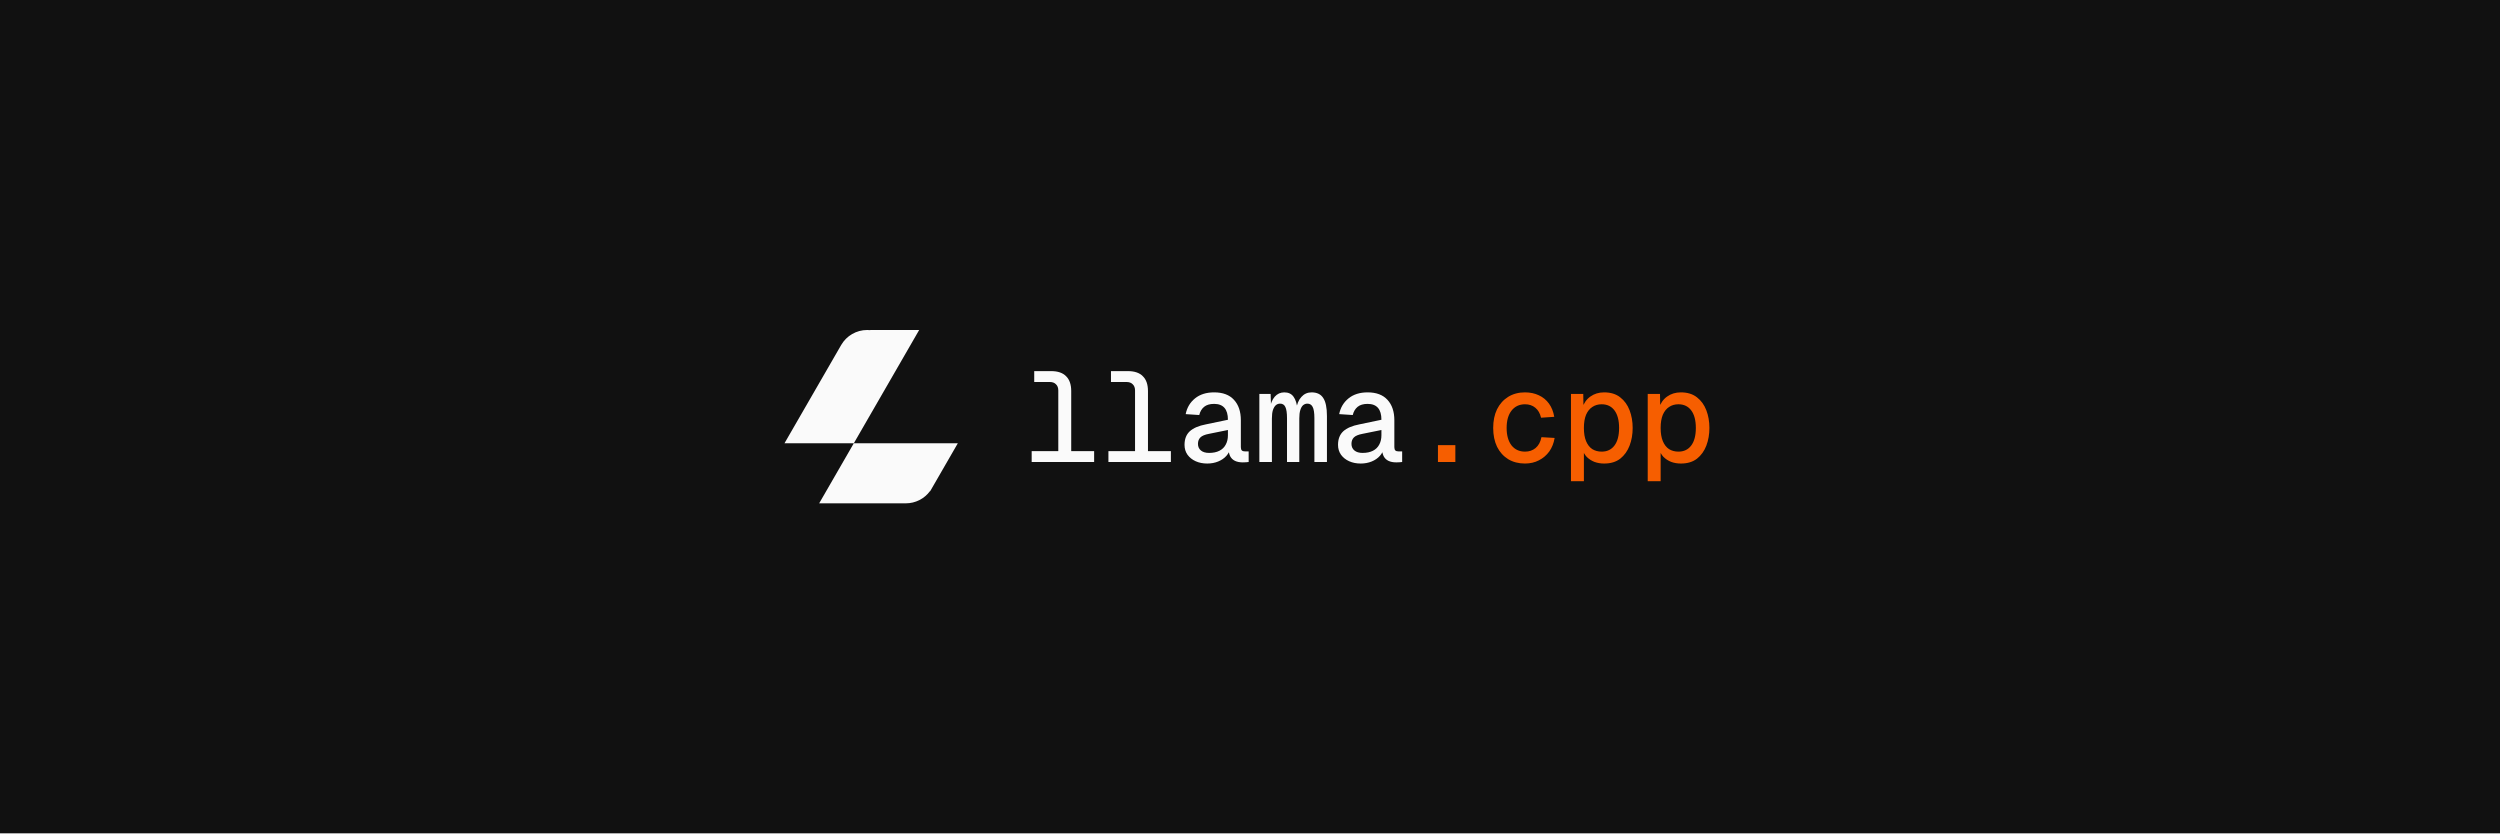
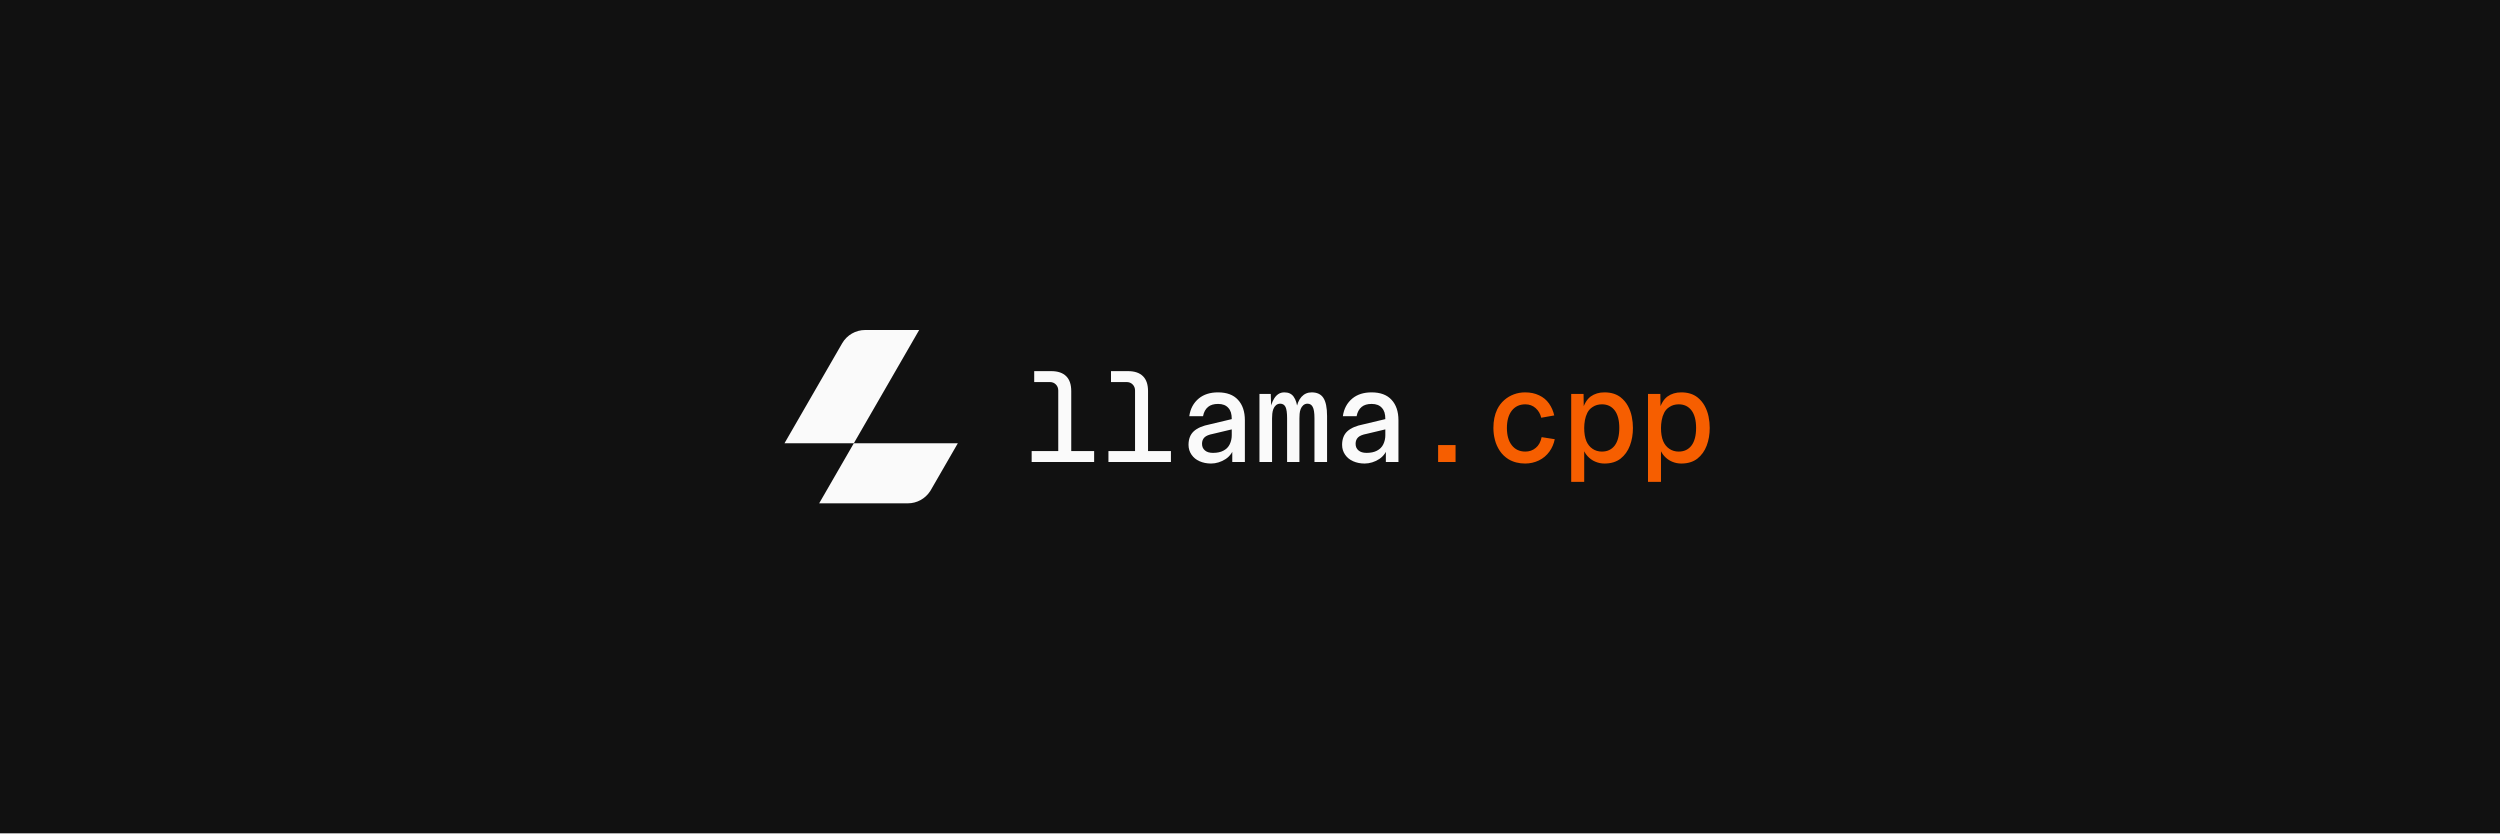
<svg xmlns="http://www.w3.org/2000/svg" width="7500" height="2500" viewBox="0 0 7500 2500" fill="none">
  <rect width="7500" height="2500" fill="#111111" />
-   <path d="M2873.5 1329.73L2790.52 1473.6L2790.03 1473.29C2773.17 1496.21 2746.29 1510 2717.44 1510H2457.5L2542.27 1363.06L2561.5 1329.73H2873.5ZM2561.5 1329.73H2353.5L2451.5 1159.87L2523.5 1035.07C2539.59 1007.18 2569.34 990 2601.53 990C2604.69 990 2607.79 990.157 2610.83 990.46L2610.9 990H2757.5L2561.5 1329.73Z" fill="#FAFAFA" />
-   <path d="M3174.88 1386V1171.34C3174.88 1163.41 3172.57 1157.26 3167.96 1152.91C3163.61 1148.3 3157.47 1146 3149.53 1146H3102.68V1113.36H3153.76C3173.47 1113.36 3188.32 1118.48 3198.3 1128.72C3208.54 1138.7 3213.66 1153.55 3213.66 1173.26V1386H3174.88ZM3095 1386V1353.36H3282.4V1386H3095ZM3405.13 1386V1171.34C3405.13 1163.41 3402.82 1157.26 3398.21 1152.91C3393.86 1148.3 3387.72 1146 3379.78 1146H3332.93V1113.36H3384.01C3403.72 1113.36 3418.57 1118.48 3428.55 1128.72C3438.79 1138.7 3443.91 1153.55 3443.91 1173.26V1386H3405.13ZM3325.25 1386V1353.36H3512.65V1386H3325.25ZM3621.55 1390.61C3608.75 1390.61 3597.23 1388.3 3586.99 1383.7C3576.75 1379.09 3568.56 1372.56 3562.42 1364.11C3556.53 1355.66 3553.58 1345.81 3553.58 1334.54C3553.58 1317.14 3558.83 1303.57 3569.33 1293.84C3580.08 1284.11 3596.21 1277.2 3617.71 1273.1L3683.76 1259.28C3683.76 1243.41 3680.3 1231.5 3673.39 1223.57C3666.48 1215.63 3656.11 1211.66 3642.29 1211.66C3629.49 1211.66 3619.5 1214.61 3612.34 1220.5C3605.17 1226.38 3600.3 1234.58 3597.74 1245.07L3557.04 1242.38C3560.88 1222.93 3570.22 1207.18 3585.07 1195.15C3599.92 1183.12 3618.99 1177.1 3642.29 1177.1C3668.4 1177.1 3688.24 1184.53 3701.81 1199.38C3715.63 1214.22 3722.54 1234.7 3722.54 1260.82V1341.46C3722.54 1346.06 3723.57 1349.39 3725.62 1351.44C3727.66 1353.23 3730.61 1354.13 3734.45 1354.13H3745.97V1386C3744.43 1386.26 3741.87 1386.51 3738.29 1386.77C3734.96 1387.02 3731.63 1387.15 3728.3 1387.15C3719.09 1387.15 3711.28 1385.62 3704.88 1382.54C3698.48 1379.47 3693.62 1374.74 3690.29 1368.34C3687.22 1361.68 3685.42 1353.36 3684.91 1343.38H3691.06C3689.52 1352.34 3685.55 1360.4 3679.15 1367.57C3672.75 1374.74 3664.56 1380.37 3654.58 1384.46C3644.59 1388.56 3633.58 1390.61 3621.55 1390.61ZM3627.31 1358.74C3639.6 1358.74 3649.97 1356.56 3658.42 1352.21C3666.86 1347.86 3673.14 1341.71 3677.23 1333.78C3681.58 1325.84 3683.76 1316.5 3683.76 1305.74V1290L3626.93 1301.52C3614.64 1303.82 3606.06 1307.41 3601.2 1312.27C3596.34 1317.14 3593.9 1323.54 3593.9 1331.47C3593.9 1339.92 3596.85 1346.58 3602.74 1351.44C3608.62 1356.3 3616.82 1358.74 3627.31 1358.74ZM3778.07 1386V1181.71H3811.87L3813.4 1227.79L3809.18 1226.64C3811.74 1211.02 3816.73 1198.86 3824.15 1190.16C3831.83 1181.46 3841.43 1177.1 3852.95 1177.1C3865.24 1177.1 3874.46 1181.46 3880.6 1190.16C3887 1198.86 3890.97 1211.79 3892.51 1228.94H3888.28C3890.59 1212.56 3895.83 1199.89 3904.03 1190.93C3912.22 1181.71 3922.46 1177.1 3934.75 1177.1C3950.87 1177.1 3962.52 1182.74 3969.69 1194C3977.11 1205.01 3980.83 1223.06 3980.83 1248.14V1386H3943.19V1254.67C3943.19 1238.29 3941.4 1226.9 3937.82 1220.5C3934.49 1214.1 3929.24 1210.9 3922.07 1210.9C3917.47 1210.9 3913.24 1212.43 3909.4 1215.5C3905.82 1218.58 3903 1223.44 3900.95 1230.1C3898.91 1236.5 3897.88 1244.94 3897.88 1255.44V1386H3861.02V1254.67C3861.02 1238.8 3859.35 1227.54 3856.03 1220.88C3852.95 1214.22 3847.71 1210.9 3840.28 1210.9C3835.42 1210.9 3831.19 1212.43 3827.61 1215.5C3824.03 1218.58 3821.08 1223.44 3818.78 1230.1C3816.73 1236.5 3815.71 1244.94 3815.71 1255.44V1386H3778.07ZM4082.05 1390.61C4069.25 1390.61 4057.73 1388.3 4047.49 1383.7C4037.25 1379.09 4029.06 1372.56 4022.92 1364.11C4017.03 1355.66 4014.08 1345.81 4014.08 1334.54C4014.08 1317.14 4019.33 1303.57 4029.83 1293.84C4040.58 1284.11 4056.71 1277.2 4078.21 1273.1L4144.26 1259.28C4144.26 1243.41 4140.8 1231.5 4133.89 1223.57C4126.98 1215.63 4116.61 1211.66 4102.79 1211.66C4089.99 1211.66 4080 1214.61 4072.84 1220.5C4065.67 1226.38 4060.8 1234.58 4058.24 1245.07L4017.54 1242.38C4021.38 1222.93 4030.72 1207.18 4045.57 1195.15C4060.42 1183.12 4079.49 1177.1 4102.79 1177.1C4128.9 1177.1 4148.74 1184.53 4162.31 1199.38C4176.13 1214.22 4183.04 1234.7 4183.04 1260.82V1341.46C4183.04 1346.06 4184.07 1349.39 4186.12 1351.44C4188.16 1353.23 4191.11 1354.13 4194.95 1354.13H4206.47V1386C4204.93 1386.26 4202.37 1386.51 4198.79 1386.77C4195.46 1387.02 4192.13 1387.15 4188.8 1387.15C4179.59 1387.15 4171.78 1385.62 4165.38 1382.54C4158.98 1379.47 4154.12 1374.74 4150.79 1368.34C4147.72 1361.68 4145.92 1353.36 4145.41 1343.38H4151.56C4150.02 1352.34 4146.05 1360.4 4139.65 1367.57C4133.25 1374.74 4125.06 1380.37 4115.08 1384.46C4105.09 1388.56 4094.08 1390.61 4082.05 1390.61ZM4087.81 1358.74C4100.1 1358.74 4110.47 1356.56 4118.92 1352.21C4127.36 1347.86 4133.64 1341.71 4137.73 1333.78C4142.08 1325.84 4144.26 1316.5 4144.26 1305.74V1290L4087.43 1301.52C4075.14 1303.82 4066.56 1307.41 4061.7 1312.27C4056.84 1317.14 4054.4 1323.54 4054.4 1331.47C4054.4 1339.92 4057.35 1346.58 4063.24 1351.44C4069.12 1356.3 4077.32 1358.74 4087.81 1358.74Z" fill="#FAFAFA" />
-   <path d="M4313.84 1386V1335.31H4366.06V1386H4313.84ZM4574.81 1390.61C4555.86 1390.61 4539.1 1386.26 4524.5 1377.55C4510.17 1368.59 4499.03 1356.18 4491.1 1340.3C4483.42 1324.18 4479.58 1305.36 4479.58 1283.86C4479.58 1262.35 4483.42 1243.66 4491.1 1227.79C4499.03 1211.92 4510.17 1199.5 4524.5 1190.54C4539.1 1181.58 4555.86 1177.1 4574.81 1177.1C4590.42 1177.1 4604.38 1180.05 4616.66 1185.94C4628.95 1191.57 4639.06 1199.89 4647 1210.9C4654.94 1221.9 4660.18 1235.09 4662.74 1250.45L4623.19 1253.14C4620.12 1240.08 4614.36 1230.1 4605.91 1223.18C4597.46 1216.27 4587.22 1212.82 4575.19 1212.82C4558.04 1212.82 4544.47 1219.22 4534.49 1232.02C4524.76 1244.56 4519.9 1261.84 4519.9 1283.86C4519.9 1305.87 4524.76 1323.28 4534.49 1336.08C4544.47 1348.62 4558.04 1354.9 4575.19 1354.9C4587.48 1354.9 4597.98 1351.31 4606.68 1344.14C4615.64 1336.72 4621.53 1325.84 4624.34 1311.5L4663.9 1313.81C4661.34 1329.42 4655.96 1342.99 4647.77 1354.51C4639.58 1365.78 4629.21 1374.61 4616.66 1381.01C4604.38 1387.41 4590.42 1390.61 4574.81 1390.61ZM4712.9 1443.6V1181.71H4749.76L4750.53 1228.18L4745.92 1225.87C4751.04 1210 4759.36 1197.97 4770.88 1189.78C4782.66 1181.33 4796.48 1177.1 4812.35 1177.1C4832.07 1177.1 4848.19 1182.1 4860.74 1192.08C4873.28 1201.81 4882.63 1214.74 4888.77 1230.86C4894.91 1246.99 4897.99 1264.66 4897.99 1283.86C4897.99 1303.06 4894.91 1320.72 4888.77 1336.85C4882.63 1352.98 4873.28 1366.03 4860.74 1376.02C4848.19 1385.74 4832.07 1390.61 4812.35 1390.61C4801.86 1390.61 4792.13 1388.94 4783.17 1385.62C4774.21 1382.03 4766.53 1377.04 4760.13 1370.64C4753.99 1363.98 4749.51 1356.05 4746.69 1346.83L4751.68 1341.46V1443.6H4712.9ZM4805.06 1354.9C4821.44 1354.9 4834.24 1348.75 4843.46 1336.46C4852.67 1324.18 4857.28 1306.64 4857.28 1283.86C4857.28 1261.07 4852.67 1243.54 4843.46 1231.25C4834.24 1218.96 4821.44 1212.82 4805.06 1212.82C4794.31 1212.82 4784.96 1215.5 4777.03 1220.88C4769.09 1226 4762.82 1233.81 4758.21 1244.3C4753.86 1254.8 4751.68 1267.98 4751.68 1283.86C4751.68 1299.73 4753.86 1312.91 4758.21 1323.41C4762.56 1333.9 4768.71 1341.84 4776.64 1347.22C4784.83 1352.34 4794.31 1354.9 4805.06 1354.9ZM4943.15 1443.6V1181.71H4980.01L4980.78 1228.18L4976.17 1225.87C4981.29 1210 4989.61 1197.97 5001.13 1189.78C5012.91 1181.33 5026.73 1177.1 5042.6 1177.1C5062.32 1177.1 5078.44 1182.1 5090.99 1192.08C5103.53 1201.81 5112.88 1214.74 5119.02 1230.86C5125.16 1246.99 5128.24 1264.66 5128.24 1283.86C5128.24 1303.06 5125.16 1320.72 5119.02 1336.85C5112.88 1352.98 5103.53 1366.03 5090.99 1376.02C5078.44 1385.74 5062.32 1390.61 5042.6 1390.61C5032.11 1390.61 5022.38 1388.94 5013.42 1385.62C5004.46 1382.03 4996.78 1377.04 4990.38 1370.64C4984.24 1363.98 4979.76 1356.05 4976.94 1346.83L4981.93 1341.46V1443.6H4943.15ZM5035.31 1354.9C5051.69 1354.9 5064.49 1348.75 5073.71 1336.46C5082.92 1324.18 5087.53 1306.64 5087.53 1283.86C5087.53 1261.07 5082.92 1243.54 5073.71 1231.25C5064.49 1218.96 5051.69 1212.82 5035.31 1212.82C5024.56 1212.82 5015.21 1215.5 5007.28 1220.88C4999.34 1226 4993.07 1233.81 4988.46 1244.3C4984.11 1254.8 4981.93 1267.98 4981.93 1283.86C4981.93 1299.73 4984.11 1312.91 4988.46 1323.41C4992.81 1333.9 4998.96 1341.84 5006.89 1347.22C5015.08 1352.34 5024.56 1354.9 5035.31 1354.9Z" fill="#F65E00" />
+   <g transform="translate(2353.5 950.0)">
+     <path transform="translate(0 40) scale(0.866667)" d="M600 392L504.249 558L504.137 557.929C487.252 584.069 458.193 600 426.864 600H120L240 392H600Z" fill="#FAFAFA" />
+     <path transform="translate(0 40) scale(0.866667)" d="M240 392H0L199.602 46.025C216.032 17.546 246.411 3.25756e-05 279.29 0H466.154L240 392Z" fill="#FAFAFA" />
+     <path d="M821.262 423.692V221.483Q821.262 210.735 814.164 203.451Q807.067 196.167 795.947 196.167H749.135V163.4H800.243Q829.862 163.4 845.231 178.769Q860.237 193.786 860.237 223.394V423.692ZM741.456 436V403.233H928.908V436ZM1051.628 423.692V221.483Q1051.628 210.735 1044.53 203.451Q1037.433 196.167 1026.313 196.167H979.501V163.4H1030.61Q1060.228 163.4 1075.597 178.769Q1090.603 193.786 1090.603 223.394V423.692ZM971.822 436V403.233H1159.275V436ZM1279.646 440.607Q1260.833 440.607 1245.092 433.696Q1230.107 427.158 1221.084 414.099Q1212.061 401.039 1212.061 384.519Q1212.061 358.41 1227.814 343.821Q1243.94 329.231 1275.785 323.088L1341.758 307.357Q1341.758 295.488 1339.267 287.447Q1336.777 279.406 1331.435 273.658Q1321.09 261.777 1300.796 261.777Q1281.643 261.777 1270.925 270.586Q1259.056 280.185 1255.622 298.559H1214.354Q1218.95 265.134 1243.172 245.158Q1265.451 227.113 1300.401 227.113Q1340.013 227.113 1360.373 249.381Q1381.117 271.65 1381.117 310.834V435.452Q1381.117 435.605 1381.167 435.726Q1381.216 435.846 1381.293 435.846V436H1343.326V387.59H1349.085Q1347.177 400.644 1340.277 410.632Q1333.377 420.62 1323.405 427.158Q1313.433 433.696 1302.107 437.152Q1290.781 440.607 1279.646 440.607ZM1285.482 408.63Q1304.23 408.63 1316.483 402.125Q1329.888 395.236 1335.823 382.593Q1341.758 369.951 1341.758 355.767V338.16L1285.482 351.576Q1267.108 355.021 1259.835 362.294Q1252.573 369.567 1252.573 381.458Q1252.573 394.084 1261.371 401.357Q1269.796 408.63 1285.482 408.63ZM1424.876 436V231.72H1458.795L1460.33 283.563L1456.48 282.412Q1457.643 272.813 1460.906 263.022Q1464.17 253.232 1469.347 244.977Q1474.525 236.722 1482.012 231.917Q1489.499 227.113 1499.758 227.113Q1518.306 227.113 1527.509 240.167Q1537.097 253.337 1539.412 278.956H1535.166Q1538.633 254.362 1550.919 240.551Q1563.216 227.113 1581.486 227.113Q1605.812 227.113 1616.562 243.622Q1627.686 260.505 1627.686 298.087V436H1589.895V304.68Q1589.895 280.174 1584.553 270.608Q1579.578 261.053 1568.959 261.053Q1561.988 261.053 1556.512 265.505Q1551.048 270.302 1548.488 277.157Q1545.928 284.013 1545.352 291.493Q1544.776 298.974 1544.776 305.437V436H1507.786V304.68Q1507.786 280.942 1503.128 270.992Q1498.135 261.053 1487.141 261.053Q1480.003 261.053 1474.556 265.489Q1469.12 270.269 1466.573 277.101Q1464.026 283.933 1463.346 291.441Q1462.667 298.949 1462.667 305.437V436ZM1740.379 440.607Q1721.566 440.607 1705.824 433.696Q1690.839 427.158 1681.816 414.099Q1672.794 401.039 1672.794 384.519Q1672.794 358.41 1688.546 343.821Q1704.672 329.231 1736.517 323.088L1802.49 307.357Q1802.49 295.488 1800 287.447Q1797.51 279.406 1792.167 273.658Q1781.823 261.777 1761.529 261.777Q1742.375 261.777 1731.658 270.586Q1719.788 280.185 1716.355 298.559H1675.086Q1679.683 265.134 1703.904 245.158Q1726.184 227.113 1761.134 227.113Q1800.746 227.113 1821.106 249.381Q1841.85 271.65 1841.85 310.834V435.452Q1841.85 435.605 1841.899 435.726Q1841.948 435.846 1842.025 435.846V436H1804.059V387.59H1809.818Q1807.909 400.644 1801.009 410.632Q1794.109 420.62 1784.137 427.158Q1774.166 433.696 1762.84 437.152Q1751.513 440.607 1740.379 440.607ZM1746.215 408.63Q1764.962 408.63 1777.215 402.125Q1790.621 395.236 1796.555 382.593Q1802.49 369.951 1802.49 355.767V338.16L1746.215 351.576Q1727.84 355.021 1720.567 362.294Q1713.305 369.567 1713.305 381.458Q1713.305 394.084 1722.103 401.357Q1730.528 408.63 1746.215 408.63Z" fill="#FAFAFA" />
+     <path d="M1960.839 436V385.21H2013.187V436ZM2221.976 440.607Q2193.542 440.607 2171.657 427.542Q2155.905 417.56 2145.901 402.538Q2135.897 387.515 2131.295 369.797Q2126.692 352.079 2126.692 333.964Q2126.692 301.609 2138.221 277.804Q2146.295 261.679 2159.168 250.347Q2172.041 239.015 2188.106 233.064Q2204.17 227.113 2221.976 227.113Q2245.5 227.113 2263.848 235.954Q2282.383 244.583 2293.63 260.65Q2304.877 276.717 2309.208 296.31L2270.243 303.221Q2266.031 285.593 2253.302 274.283Q2240.573 262.973 2222.514 262.973Q2196.69 262.973 2181.76 282.126Q2167.214 301.064 2167.214 333.939Q2167.214 366.813 2181.76 385.594Q2196.701 404.747 2222.36 404.747Q2240.745 404.747 2253.766 393.635Q2267.073 382.906 2271.384 361.438L2310.722 367.603Q2306.509 388.358 2294.991 404.484Q2282.283 422.159 2263.039 431.383Q2243.795 440.607 2221.976 440.607ZM2360.119 495.511V231.72H2397.175L2397.954 283.947L2393.335 281.644Q2397.175 267.438 2403.51 256.687Q2409.845 245.937 2418.665 239.41Q2435.931 227.113 2459.758 227.113Q2489.128 227.113 2508.091 241.692Q2521.913 252.552 2530.162 267.674Q2538.411 282.796 2541.861 299.819Q2545.311 316.842 2545.311 333.86Q2545.311 362.678 2536.199 386.866Q2527.076 411.055 2508.091 426.017Q2489.128 440.607 2459.758 440.607Q2445.53 440.607 2432.124 434.903Q2418.719 429.199 2408.715 418.004Q2398.711 406.809 2394.092 391.057L2399.094 385.681V495.511ZM2452.272 404.747Q2476.849 404.747 2490.808 386.373Q2504.416 367.987 2504.416 333.86Q2504.416 299.733 2490.718 281.347Q2476.668 262.973 2452.408 262.973Q2436.249 262.973 2424.38 271.014Q2414.035 277.53 2408.692 288.103Q2403.349 298.675 2401.222 310.711Q2399.094 322.748 2399.094 333.86Q2399.094 357.621 2405.6 373.329Q2411.732 387.897 2423.985 396.322Q2436.238 404.747 2452.272 404.747ZM2590.485 495.511V231.72H2627.541L2628.32 283.947L2623.702 281.644Q2627.541 267.438 2633.876 256.687Q2640.211 245.937 2649.031 239.41Q2666.297 227.113 2690.124 227.113Q2719.494 227.113 2738.457 241.692Q2752.279 252.552 2760.528 267.674Q2768.777 282.796 2772.227 299.819Q2775.677 316.842 2775.677 333.86Q2775.677 362.678 2766.565 386.866Q2757.442 411.055 2738.457 426.017Q2719.494 440.607 2690.124 440.607Q2675.896 440.607 2662.49 434.903Q2649.085 429.199 2639.081 418.004Q2629.077 406.809 2624.458 391.057L2629.461 385.681V495.511ZM2682.638 404.747Q2707.215 404.747 2721.174 386.373Q2734.782 367.987 2734.782 333.86Q2734.782 299.733 2721.085 281.347Q2707.034 262.973 2682.774 262.973Q2666.615 262.973 2654.746 271.014Q2644.402 277.53 2639.058 288.103Q2633.715 298.675 2631.588 310.711Q2629.461 322.748 2629.461 333.86Q2629.461 357.621 2635.966 373.329Q2642.098 387.897 2654.351 396.322Q2666.604 404.747 2682.638 404.747Z" fill="#F65E00" />
+   </g>
</svg>
